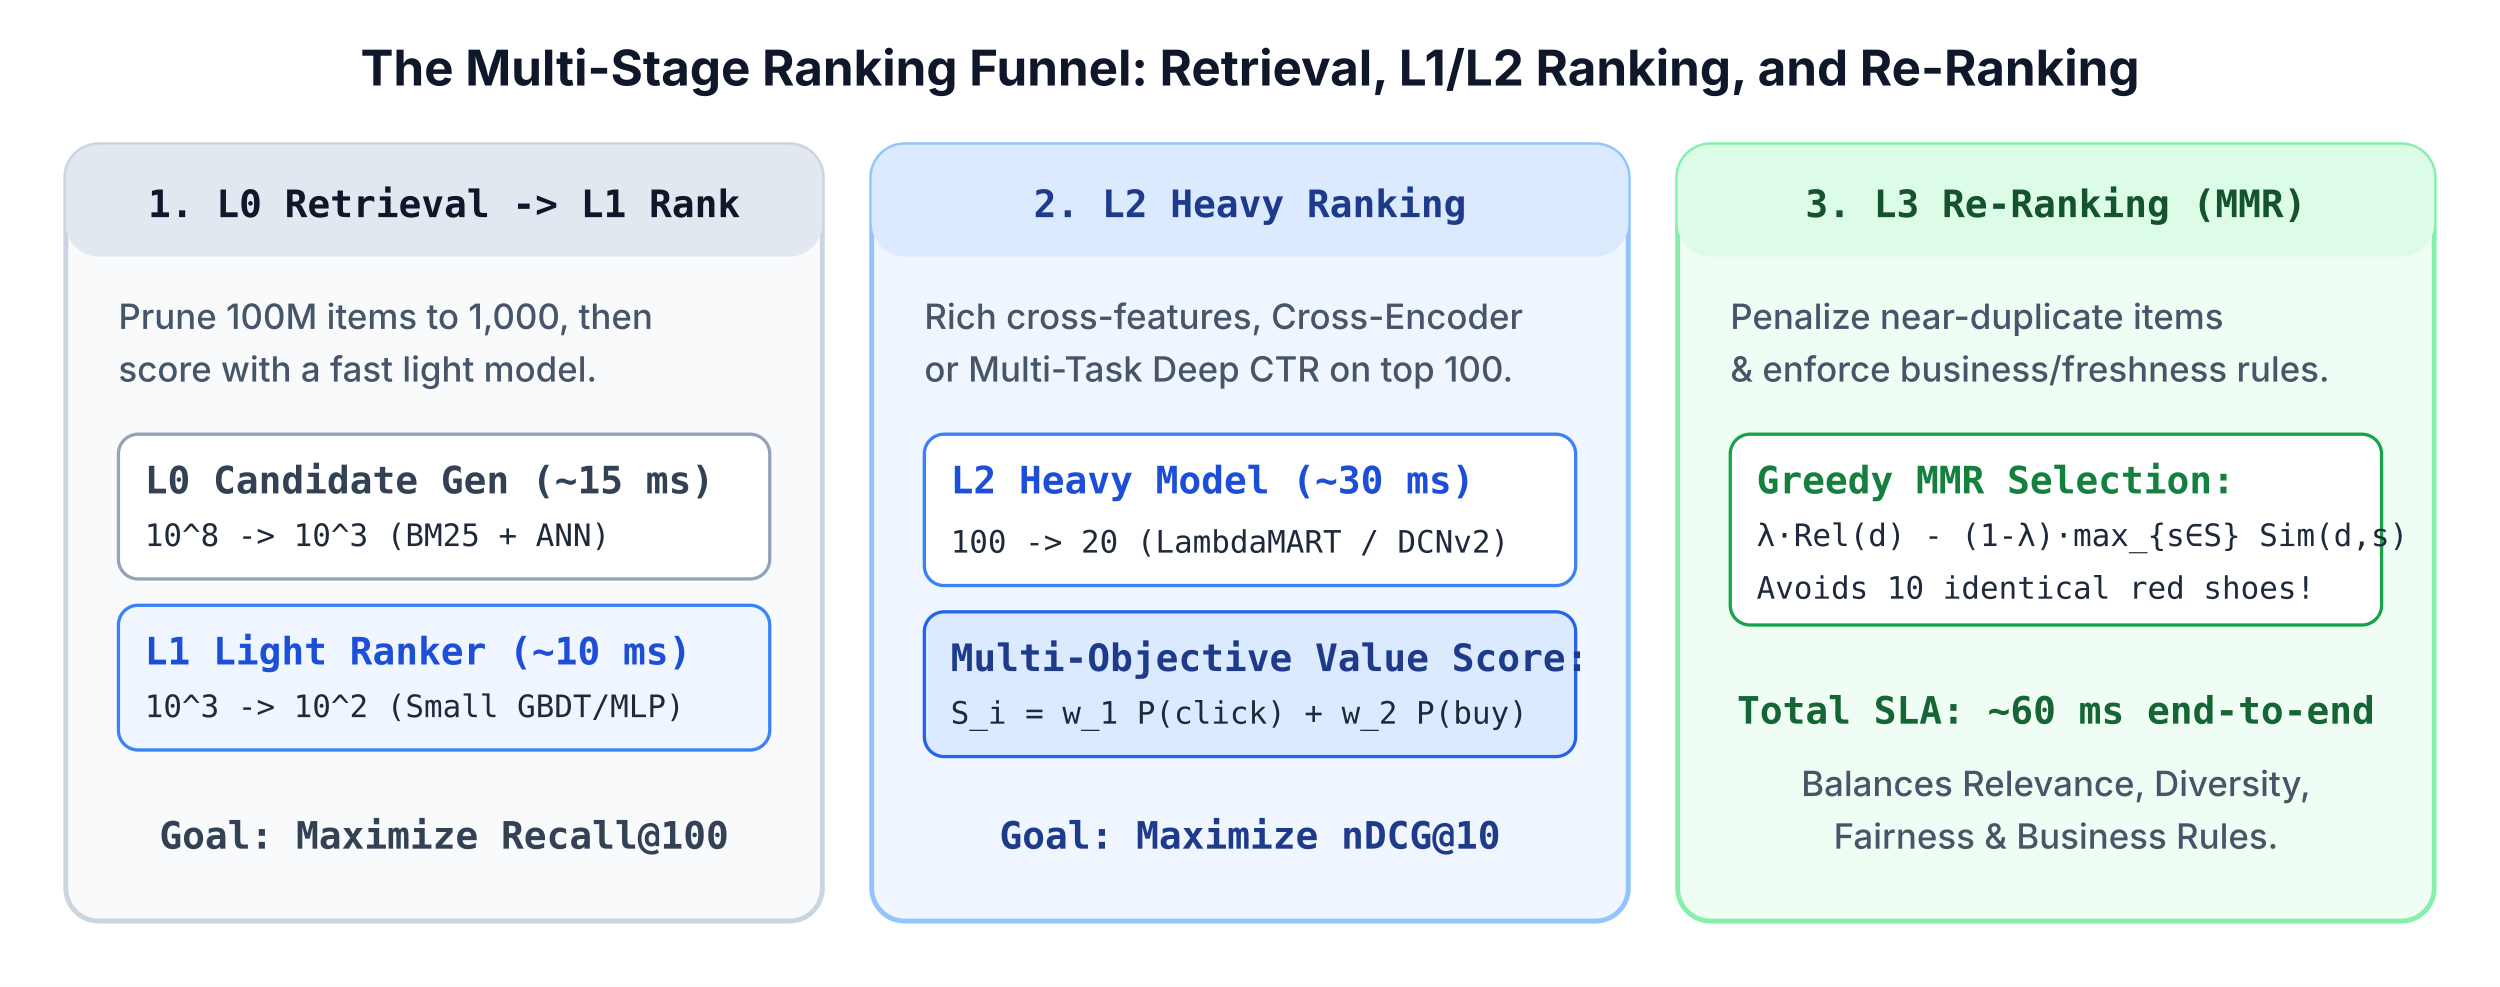
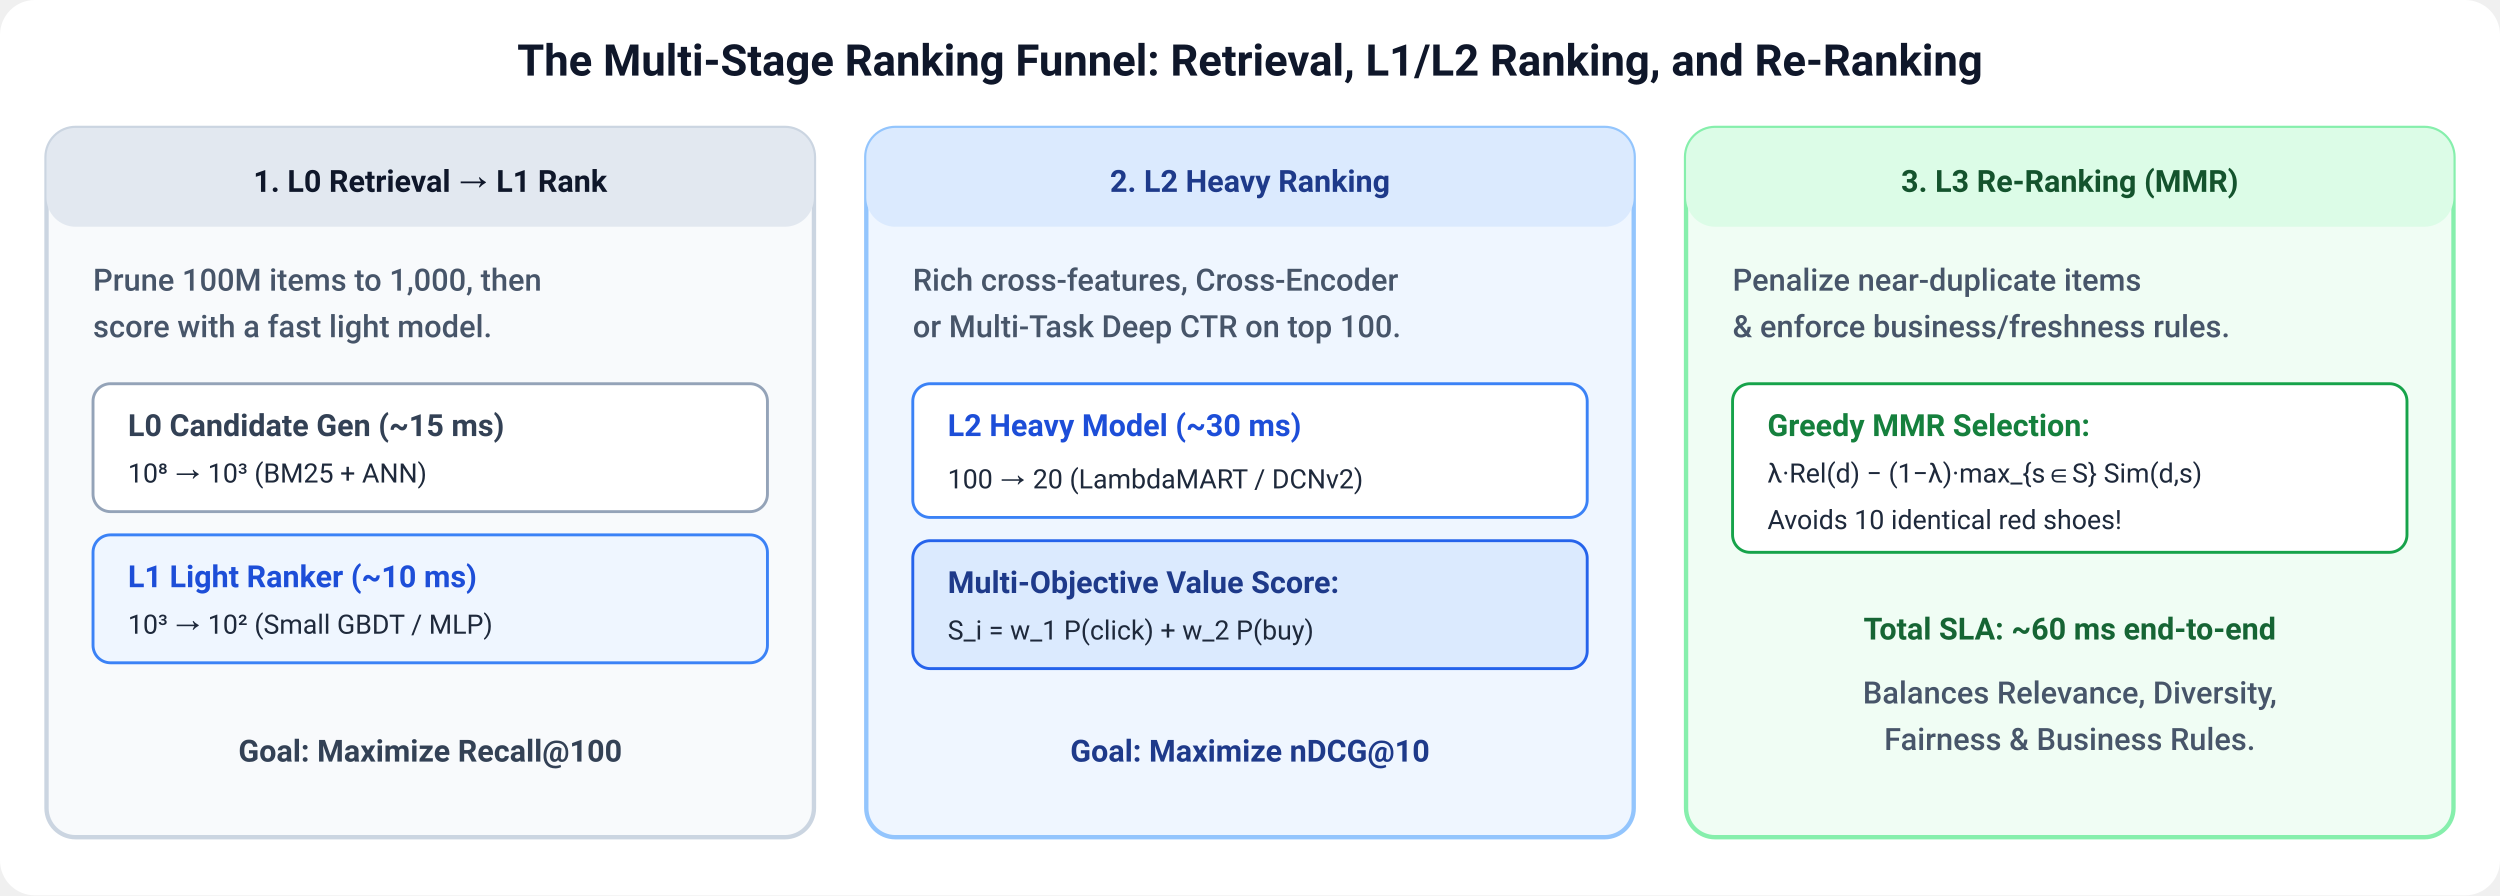
- <svg xmlns="http://www.w3.org/2000/svg" viewBox="0 0 760 300" width="760" height="300">
-   <rect width="760" height="300" fill="#ffffff" />
+ <svg xmlns="http://www.w3.org/2000/svg" viewBox="0 0 860 308" width="860" height="308" font-family="-apple-system, BlinkMacSystemFont, 'Segoe UI', Roboto, Helvetica, Arial, sans-serif">
+   <rect width="860" height="308" rx="12" fill="#ffffff" />
  <style>
-     .title { font-family: 'Inter', -apple-system, sans-serif; font-size: 15px; font-weight: 700; fill: #0f172a; }
-     .sub { font-family: 'Inter', -apple-system, sans-serif; font-size: 10.6px; font-weight: 500; fill: #475569; }
-     .mono { font-family: 'JetBrains Mono', 'Consolas', monospace; font-size: 9.4px; fill: #1e293b; }
-     .mono-bold { font-family: 'JetBrains Mono', monospace; font-size: 11.5px; font-weight: 700; }
+     .title { font-size: 15px; font-weight: 700; fill: #0f172a; }
+     .sub { font-size: 10.6px; font-weight: 500; fill: #475569; }
+     .mono { font-size: 9.2px; fill: #1e293b; }
+     .mono-bold { font-size: 10.5px; font-weight: 700; }
    .card { rx: 10; ry: 10; stroke-width: 1.5; }
  </style>
-   <text x="380" y="26" text-anchor="middle" class="title">The Multi-Stage Ranking Funnel: Retrieval, L1/L2 Ranking, and Re-Ranking</text>
-   <g transform="translate(20, 44)">
-     <rect width="230" height="236" class="card" fill="#f8fafc" stroke="#cbd5e1" />
-     <rect width="230" height="34" rx="10" ry="10" fill="#e2e8f0" />
-     <text x="115" y="22" text-anchor="middle" class="mono-bold" fill="#0f172a">1. L0 Retrieval -&gt; L1 Rank</text>
+   <text x="430" y="26" text-anchor="middle" class="title">The Multi-Stage Ranking Funnel: Retrieval, L1/L2 Ranking, and Re-Ranking</text>
+   <g transform="translate(16, 44)">
+     <rect width="264" height="244" class="card" fill="#f8fafc" stroke="#cbd5e1" />
+     <rect width="264" height="34" rx="10" ry="10" fill="#e2e8f0" />
+     <text x="132" y="22" text-anchor="middle" class="mono-bold" fill="#0f172a">1. L0 Retrieval → L1 Rank</text>
    <text x="16" y="56" class="sub">Prune 100M items to 1,000, then</text>
    <text x="16" y="72" class="sub">score with a fast light model.</text>
-     <rect x="16" y="88" width="198" height="44" rx="6" fill="#fff" stroke="#94a3b8" />
-     <text x="24" y="106" class="mono-bold" fill="#334155">L0 Candidate Gen (~15 ms)</text>
-     <text x="24" y="122" class="mono">10^8 -&gt; 10^3 (BM25 + ANN)</text>
-     <rect x="16" y="140" width="198" height="44" rx="6" fill="#eff6ff" stroke="#3b82f6" />
-     <text x="24" y="158" class="mono-bold" fill="#1d4ed8">L1 Light Ranker (~10 ms)</text>
-     <text x="24" y="174" class="mono">10^3 -&gt; 10^2 (Small GBDT/MLP)</text>
-     <text x="115" y="214" text-anchor="middle" class="mono-bold" fill="#334155">Goal: Maximize Recall@100</text>
+     <rect x="16" y="88" width="232" height="44" rx="6" fill="#fff" stroke="#94a3b8" />
+     <text x="28" y="106" class="mono-bold" fill="#334155">L0 Candidate Gen (~15 ms)</text>
+     <text x="28" y="122" class="mono">10⁸ → 10³ (BM25 + ANN)</text>
+     <rect x="16" y="140" width="232" height="44" rx="6" fill="#eff6ff" stroke="#3b82f6" />
+     <text x="28" y="158" class="mono-bold" fill="#1d4ed8">L1 Light Ranker (~10 ms)</text>
+     <text x="28" y="174" class="mono">10³ → 10² (Small GBDT / MLP)</text>
+     <text x="132" y="218" text-anchor="middle" class="mono-bold" fill="#334155">Goal: Maximize Recall@100</text>
  </g>
-   <g transform="translate(265, 44)">
-     <rect width="230" height="236" class="card" fill="#eff6ff" stroke="#93c5fd" />
-     <rect width="230" height="34" rx="10" ry="10" fill="#dbeafe" />
-     <text x="115" y="22" text-anchor="middle" class="mono-bold" fill="#1e3a8a">2. L2 Heavy Ranking</text>
+   <g transform="translate(298, 44)">
+     <rect width="264" height="244" class="card" fill="#eff6ff" stroke="#93c5fd" />
+     <rect width="264" height="34" rx="10" ry="10" fill="#dbeafe" />
+     <text x="132" y="22" text-anchor="middle" class="mono-bold" fill="#1e3a8a">2. L2 Heavy Ranking</text>
    <text x="16" y="56" class="sub">Rich cross-features, Cross-Encoder</text>
    <text x="16" y="72" class="sub">or Multi-Task Deep CTR on top 100.</text>
-     <rect x="16" y="88" width="198" height="46" rx="6" fill="#fff" stroke="#3b82f6" />
-     <text x="24" y="106" class="mono-bold" fill="#1d4ed8">L2 Heavy Model (~30 ms)</text>
-     <text x="24" y="124" class="mono">100 -&gt; 20 (LambdaMART / DCNv2)</text>
-     <rect x="16" y="142" width="198" height="44" rx="6" fill="#dbeafe" stroke="#2563eb" />
-     <text x="24" y="160" class="mono-bold" fill="#1e3a8a">Multi-Objective Value Score:</text>
-     <text x="24" y="176" class="mono">S_i = w_1 P(click) + w_2 P(buy)</text>
-     <text x="115" y="214" text-anchor="middle" class="mono-bold" fill="#1e3a8a">Goal: Maximize nDCG@10</text>
+     <rect x="16" y="88" width="232" height="46" rx="6" fill="#fff" stroke="#3b82f6" />
+     <text x="28" y="106" class="mono-bold" fill="#1d4ed8">L2 Heavy Model (~30 ms)</text>
+     <text x="28" y="124" class="mono">100 → 20 (LambdaMART / DCNv2)</text>
+     <rect x="16" y="142" width="232" height="44" rx="6" fill="#dbeafe" stroke="#2563eb" />
+     <text x="28" y="160" class="mono-bold" fill="#1e3a8a">Multi-Objective Value Score:</text>
+     <text x="28" y="176" class="mono">S_i = w_1 P(click) + w_2 P(buy)</text>
+     <text x="132" y="218" text-anchor="middle" class="mono-bold" fill="#1e3a8a">Goal: Maximize nDCG@10</text>
  </g>
-   <g transform="translate(510, 44)">
-     <rect width="230" height="236" class="card" fill="#f0fdf4" stroke="#86efac" />
-     <rect width="230" height="34" rx="10" ry="10" fill="#dcfce7" />
-     <text x="115" y="22" text-anchor="middle" class="mono-bold" fill="#14532d">3. L3 Re-Ranking (MMR)</text>
+   <g transform="translate(580, 44)">
+     <rect width="264" height="244" class="card" fill="#f0fdf4" stroke="#86efac" />
+     <rect width="264" height="34" rx="10" ry="10" fill="#dcfce7" />
+     <text x="132" y="22" text-anchor="middle" class="mono-bold" fill="#14532d">3. L3 Re-Ranking (MMR)</text>
    <text x="16" y="56" class="sub">Penalize near-duplicate items</text>
    <text x="16" y="72" class="sub">&amp; enforce business/freshness rules.</text>
-     <rect x="16" y="88" width="198" height="58" rx="6" fill="#fff" stroke="#16a34a" />
-     <text x="24" y="106" class="mono-bold" fill="#15803d">Greedy MMR Selection:</text>
-     <text x="24" y="122" class="mono">λ·Rel(d) - (1-λ)·max_{s∈S} Sim(d,s)</text>
-     <text x="24" y="138" class="mono">Avoids 10 identical red shoes!</text>
-     <text x="115" y="176" text-anchor="middle" class="mono-bold" fill="#166534">Total SLA: ~60 ms end-to-end</text>
-     <text x="115" y="198" text-anchor="middle" class="sub" fill="#14532d">Balances Relevance, Diversity,</text>
-     <text x="115" y="214" text-anchor="middle" class="sub" fill="#14532d">Fairness &amp; Business Rules.</text>
+     <rect x="16" y="88" width="232" height="58" rx="6" fill="#fff" stroke="#16a34a" />
+     <text x="28" y="106" class="mono-bold" fill="#15803d">Greedy MMR Selection:</text>
+     <text x="28" y="122" class="mono">λ·Rel(d) − (1−λ)·max_{s∈S} Sim(d,s)</text>
+     <text x="28" y="138" class="mono">Avoids 10 identical red shoes!</text>
+     <text x="132" y="176" text-anchor="middle" class="mono-bold" fill="#166534">Total SLA: ~60 ms end-to-end</text>
+     <text x="132" y="198" text-anchor="middle" class="sub" fill="#14532d">Balances Relevance, Diversity,</text>
+     <text x="132" y="214" text-anchor="middle" class="sub" fill="#14532d">Fairness &amp; Business Rules.</text>
  </g>
</svg>
